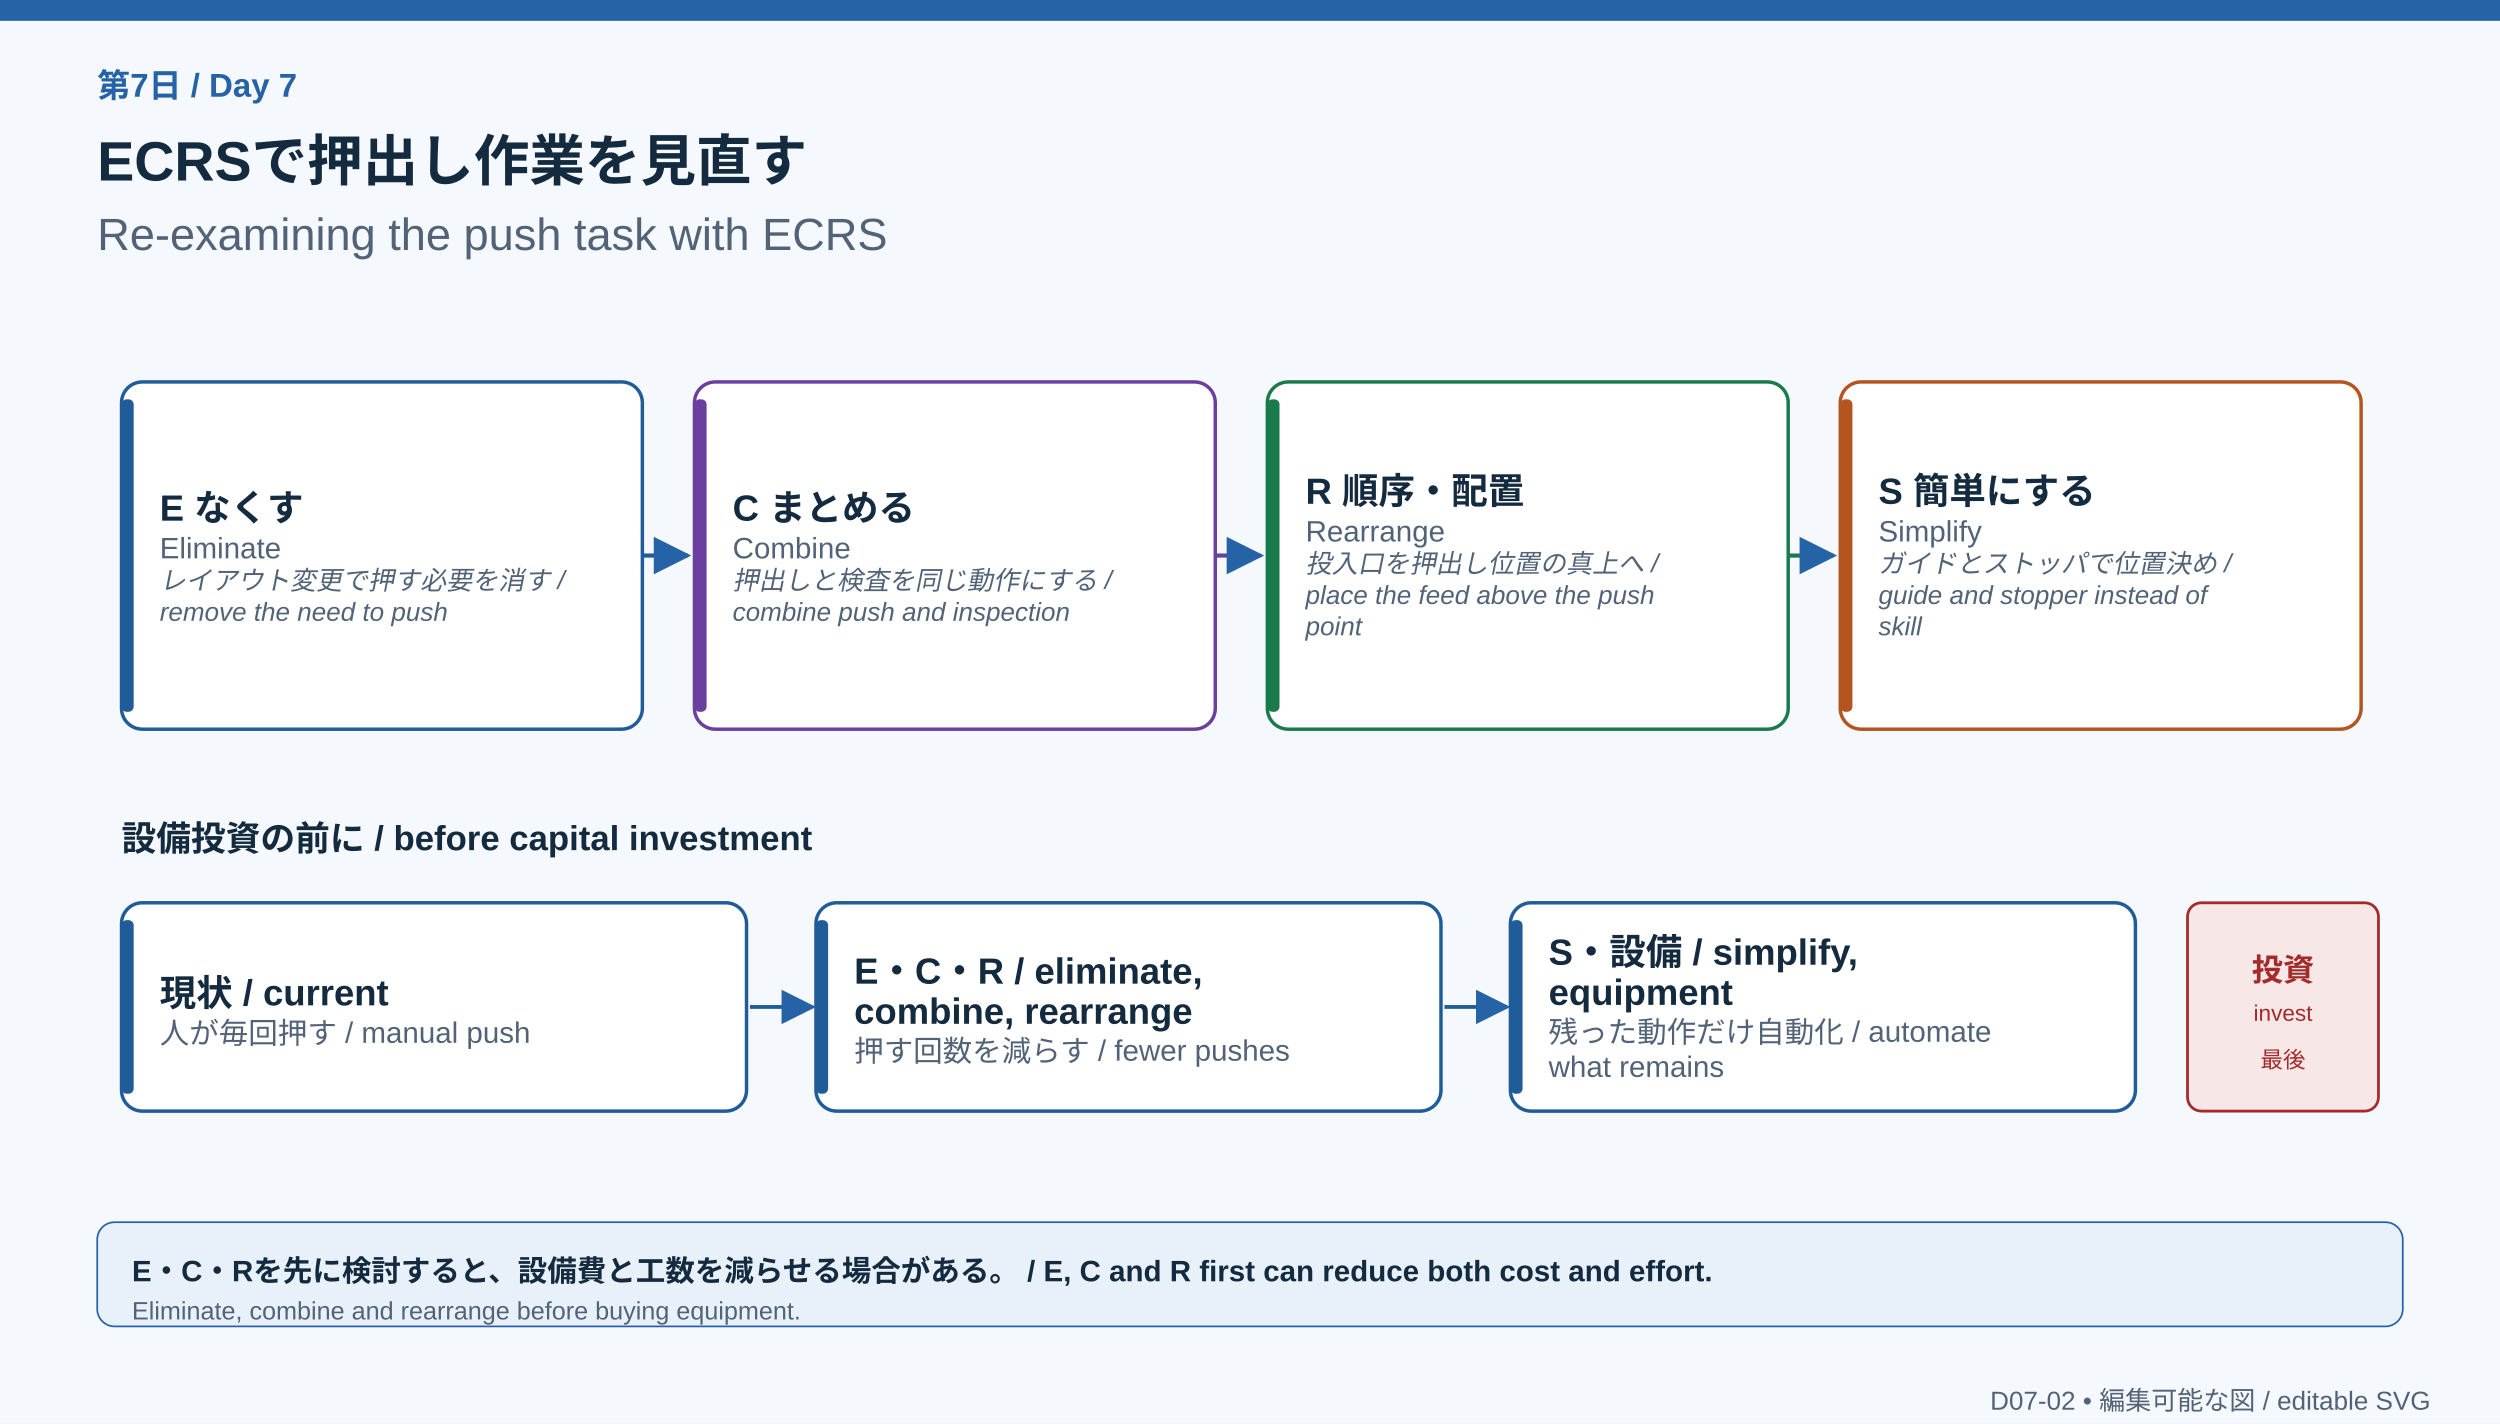
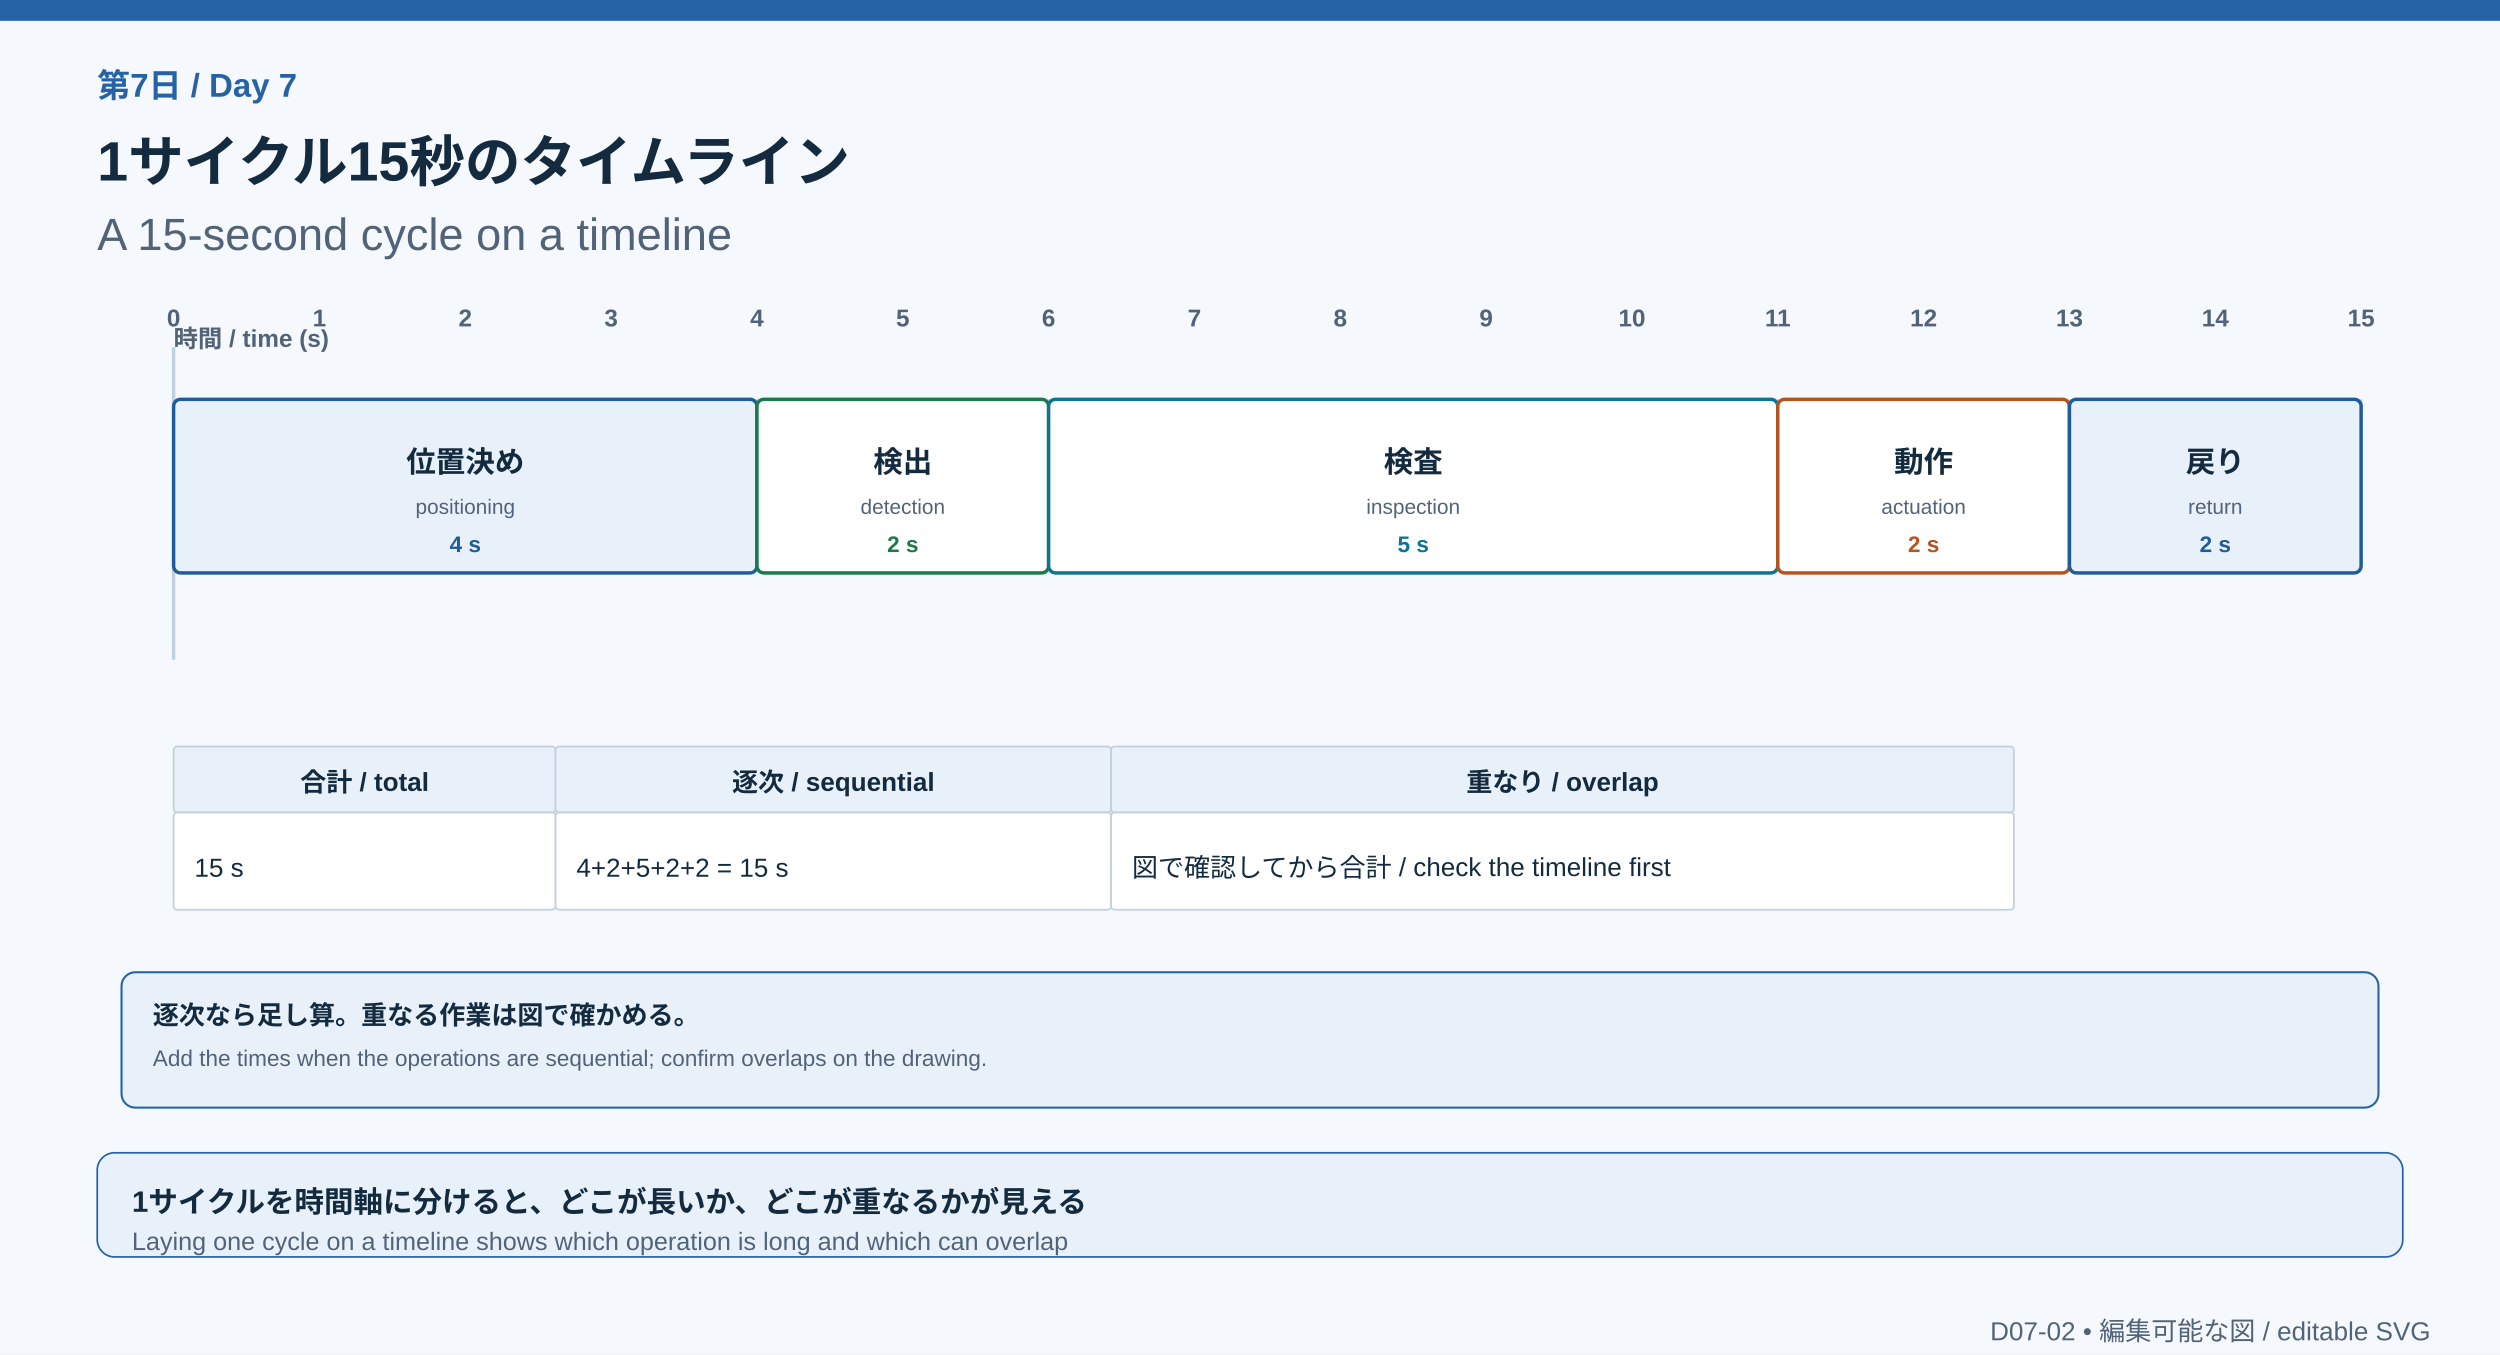
- <svg xmlns="http://www.w3.org/2000/svg" width="1440" height="820" viewBox="0 0 1440 820" role="img" aria-labelledby="title desc">
+ <svg xmlns="http://www.w3.org/2000/svg" width="1440" height="780" viewBox="0 0 1440 780" role="img" aria-labelledby="title desc">
  <defs>
    <marker id="arrow" viewBox="0 0 10 10" refX="9" refY="5" markerWidth="9" markerHeight="9" orient="auto">
      <path d="M0 0 10 5 0 10Z" fill="#2563A6" />
    </marker>
    <marker id="arrow-red" viewBox="0 0 10 10" refX="9" refY="5" markerWidth="9" markerHeight="9" orient="auto">
      <path d="M0 0 10 5 0 10Z" fill="#A32B2B" />
    </marker>
    <marker id="arrow-green" viewBox="0 0 10 10" refX="9" refY="5" markerWidth="9" markerHeight="9" orient="auto">
      <path d="M0 0 10 5 0 10Z" fill="#1B7A4B" />
    </marker>
  </defs>
-   <rect x="0" y="0" width="1440" height="820" fill="#F5F8FC" />
+   <rect x="0" y="0" width="1440" height="780" fill="#F5F8FC" />
  <rect x="0" y="0" width="1440" height="12" fill="#2563A6" />
  <text x="56.0" y="56.0" font-family="Arial, 'Noto Sans JP', 'Yu Gothic', Meiryo, sans-serif" font-size="19" fill="#2563A6" font-weight="700" text-anchor="start">第7日 / Day 7</text>
-   <text x="56.0" y="104.0" font-family="Arial, 'Noto Sans JP', 'Yu Gothic', Meiryo, sans-serif" font-size="32" fill="#142B3F" font-weight="700" text-anchor="start">ECRSで押出し作業を見直す</text>
-   <text x="56.0" y="144.0" font-family="Arial, 'Noto Sans JP', 'Yu Gothic', Meiryo, sans-serif" font-size="26" fill="#526378" font-weight="400" text-anchor="start">Re-examining the push task with ECRS</text>
-   <rect x="70.0" y="220.0" width="300.0" height="200.0" rx="12" fill="#FFFFFF" stroke="#1F5C99" stroke-width="2" />
-   <rect x="70.0" y="230.0" width="7.0" height="180.0" rx="3" fill="#1F5C99" stroke="#1F5C99" stroke-width="0" />
-   <text x="92.0" y="299.9" font-family="Arial, 'Noto Sans JP', 'Yu Gothic', Meiryo, sans-serif" font-size="21.0" fill="#142B3F" font-weight="700" text-anchor="start">E なくす</text>
-   <text x="92.0" y="321.6" font-family="Arial, 'Noto Sans JP', 'Yu Gothic', Meiryo, sans-serif" font-size="17.0" fill="#526378" font-weight="400" text-anchor="start">Eliminate</text>
-   <text x="92.0" y="339.6" font-family="Arial, 'Noto Sans JP', 'Yu Gothic', Meiryo, sans-serif" font-size="15" fill="#526378" font-weight="400" text-anchor="start" font-style="italic">レイアウト変更で押す必要を消す /</text>
-   <text x="92.0" y="357.6" font-family="Arial, 'Noto Sans JP', 'Yu Gothic', Meiryo, sans-serif" font-size="15" fill="#526378" font-weight="400" text-anchor="start" font-style="italic">remove the need to push</text>
-   <path d="M370.0 320.0 L396.0 320.0" fill="none" stroke="#1F5C99" stroke-width="2.4" marker-end="url(#arrow)" />
-   <rect x="400.0" y="220.0" width="300.0" height="200.0" rx="12" fill="#FFFFFF" stroke="#6B3FA0" stroke-width="2" />
-   <rect x="400.0" y="230.0" width="7.0" height="180.0" rx="3" fill="#6B3FA0" stroke="#6B3FA0" stroke-width="0" />
-   <text x="422.0" y="299.9" font-family="Arial, 'Noto Sans JP', 'Yu Gothic', Meiryo, sans-serif" font-size="21.0" fill="#142B3F" font-weight="700" text-anchor="start">C まとめる</text>
-   <text x="422.0" y="321.6" font-family="Arial, 'Noto Sans JP', 'Yu Gothic', Meiryo, sans-serif" font-size="17.0" fill="#526378" font-weight="400" text-anchor="start">Combine</text>
-   <text x="422.0" y="339.6" font-family="Arial, 'Noto Sans JP', 'Yu Gothic', Meiryo, sans-serif" font-size="15" fill="#526378" font-weight="400" text-anchor="start" font-style="italic">押出しと検査を同じ動作にする /</text>
-   <text x="422.0" y="357.6" font-family="Arial, 'Noto Sans JP', 'Yu Gothic', Meiryo, sans-serif" font-size="15" fill="#526378" font-weight="400" text-anchor="start" font-style="italic">combine push and inspection</text>
-   <path d="M700.0 320.0 L726.0 320.0" fill="none" stroke="#6B3FA0" stroke-width="2.4" marker-end="url(#arrow)" />
-   <rect x="730.0" y="220.0" width="300.0" height="200.0" rx="12" fill="#FFFFFF" stroke="#1B7A4B" stroke-width="2" />
-   <rect x="730.0" y="230.0" width="7.0" height="180.0" rx="3" fill="#1B7A4B" stroke="#1B7A4B" stroke-width="0" />
-   <text x="752.0" y="290.2" font-family="Arial, 'Noto Sans JP', 'Yu Gothic', Meiryo, sans-serif" font-size="21.0" fill="#142B3F" font-weight="700" text-anchor="start">R 順序・配置</text>
-   <text x="752.0" y="311.9" font-family="Arial, 'Noto Sans JP', 'Yu Gothic', Meiryo, sans-serif" font-size="17.0" fill="#526378" font-weight="400" text-anchor="start">Rearrange</text>
-   <text x="752.0" y="329.9" font-family="Arial, 'Noto Sans JP', 'Yu Gothic', Meiryo, sans-serif" font-size="15" fill="#526378" font-weight="400" text-anchor="start" font-style="italic">投入口を押出し位置の真上へ /</text>
-   <text x="752.0" y="347.9" font-family="Arial, 'Noto Sans JP', 'Yu Gothic', Meiryo, sans-serif" font-size="15" fill="#526378" font-weight="400" text-anchor="start" font-style="italic">place the feed above the push</text>
-   <text x="752.0" y="365.9" font-family="Arial, 'Noto Sans JP', 'Yu Gothic', Meiryo, sans-serif" font-size="15" fill="#526378" font-weight="400" text-anchor="start" font-style="italic">point</text>
-   <path d="M1030.0 320.0 L1056.0 320.0" fill="none" stroke="#1B7A4B" stroke-width="2.4" marker-end="url(#arrow)" />
-   <rect x="1060.0" y="220.0" width="300.0" height="200.0" rx="12" fill="#FFFFFF" stroke="#B4541E" stroke-width="2" />
-   <rect x="1060.0" y="230.0" width="7.0" height="180.0" rx="3" fill="#B4541E" stroke="#B4541E" stroke-width="0" />
-   <text x="1082.0" y="290.2" font-family="Arial, 'Noto Sans JP', 'Yu Gothic', Meiryo, sans-serif" font-size="21.0" fill="#142B3F" font-weight="700" text-anchor="start">S 簡単にする</text>
-   <text x="1082.0" y="311.9" font-family="Arial, 'Noto Sans JP', 'Yu Gothic', Meiryo, sans-serif" font-size="17.0" fill="#526378" font-weight="400" text-anchor="start">Simplify</text>
-   <text x="1082.0" y="329.9" font-family="Arial, 'Noto Sans JP', 'Yu Gothic', Meiryo, sans-serif" font-size="15" fill="#526378" font-weight="400" text-anchor="start" font-style="italic">ガイドとストッパで位置決め /</text>
-   <text x="1082.0" y="347.9" font-family="Arial, 'Noto Sans JP', 'Yu Gothic', Meiryo, sans-serif" font-size="15" fill="#526378" font-weight="400" text-anchor="start" font-style="italic">guide and stopper instead of</text>
-   <text x="1082.0" y="365.9" font-family="Arial, 'Noto Sans JP', 'Yu Gothic', Meiryo, sans-serif" font-size="15" fill="#526378" font-weight="400" text-anchor="start" font-style="italic">skill</text>
-   <text x="70.0" y="490.0" font-family="Arial, 'Noto Sans JP', 'Yu Gothic', Meiryo, sans-serif" font-size="20" fill="#142B3F" font-weight="700" text-anchor="start">設備投資の前に / before capital investment</text>
-   <rect x="70.0" y="520.0" width="360.0" height="120.0" rx="12" fill="#FFFFFF" stroke="#1F5C99" stroke-width="2" />
-   <rect x="70.0" y="530.0" width="7.0" height="100.0" rx="3" fill="#1F5C99" stroke="#1F5C99" stroke-width="0" />
-   <text x="92.0" y="579.4" font-family="Arial, 'Noto Sans JP', 'Yu Gothic', Meiryo, sans-serif" font-size="21.0" fill="#142B3F" font-weight="700" text-anchor="start">現状 / current</text>
-   <text x="92.0" y="601.1" font-family="Arial, 'Noto Sans JP', 'Yu Gothic', Meiryo, sans-serif" font-size="17.0" fill="#526378" font-weight="400" text-anchor="start">人が毎回押す / manual push</text>
-   <path d="M432.0 580.0 L468.0 580.0" fill="none" stroke="#1F5C99" stroke-width="2.2" marker-end="url(#arrow)" />
-   <rect x="470.0" y="520.0" width="360.0" height="120.0" rx="12" fill="#FFFFFF" stroke="#1F5C99" stroke-width="2" />
-   <rect x="470.0" y="530.0" width="7.0" height="100.0" rx="3" fill="#1F5C99" stroke="#1F5C99" stroke-width="0" />
-   <text x="492.0" y="566.6" font-family="Arial, 'Noto Sans JP', 'Yu Gothic', Meiryo, sans-serif" font-size="21.0" fill="#142B3F" font-weight="700" text-anchor="start">E・C・R / eliminate,</text>
-   <text x="492.0" y="589.7" font-family="Arial, 'Noto Sans JP', 'Yu Gothic', Meiryo, sans-serif" font-size="21.0" fill="#142B3F" font-weight="700" text-anchor="start">combine, rearrange</text>
-   <text x="492.0" y="611.4" font-family="Arial, 'Noto Sans JP', 'Yu Gothic', Meiryo, sans-serif" font-size="17.0" fill="#526378" font-weight="400" text-anchor="start">押す回数を減らす / fewer pushes</text>
-   <path d="M832.0 580.0 L868.0 580.0" fill="none" stroke="#1F5C99" stroke-width="2.2" marker-end="url(#arrow)" />
-   <rect x="870.0" y="520.0" width="360.0" height="120.0" rx="12" fill="#FFFFFF" stroke="#1F5C99" stroke-width="2" />
-   <rect x="870.0" y="530.0" width="7.0" height="100.0" rx="3" fill="#1F5C99" stroke="#1F5C99" stroke-width="0" />
-   <text x="892.0" y="555.7" font-family="Arial, 'Noto Sans JP', 'Yu Gothic', Meiryo, sans-serif" font-size="21.0" fill="#142B3F" font-weight="700" text-anchor="start">S・設備 / simplify,</text>
-   <text x="892.0" y="578.8" font-family="Arial, 'Noto Sans JP', 'Yu Gothic', Meiryo, sans-serif" font-size="21.0" fill="#142B3F" font-weight="700" text-anchor="start">equipment</text>
-   <text x="892.0" y="600.5" font-family="Arial, 'Noto Sans JP', 'Yu Gothic', Meiryo, sans-serif" font-size="17.0" fill="#526378" font-weight="400" text-anchor="start">残った動作だけ自動化 / automate</text>
-   <text x="892.0" y="620.3" font-family="Arial, 'Noto Sans JP', 'Yu Gothic', Meiryo, sans-serif" font-size="17.0" fill="#526378" font-weight="400" text-anchor="start">what remains</text>
-   <rect x="1260.0" y="520.0" width="110.0" height="120.0" rx="8" fill="#F8E7E7" stroke="#A32B2B" stroke-width="1.6" />
-   <text x="1315.0" y="565.0" font-family="Arial, 'Noto Sans JP', 'Yu Gothic', Meiryo, sans-serif" font-size="18" fill="#A32B2B" font-weight="700" text-anchor="middle">投資</text>
-   <text x="1315.0" y="588.0" font-family="Arial, 'Noto Sans JP', 'Yu Gothic', Meiryo, sans-serif" font-size="13" fill="#A32B2B" font-weight="400" text-anchor="middle">invest</text>
-   <text x="1315.0" y="615.0" font-family="Arial, 'Noto Sans JP', 'Yu Gothic', Meiryo, sans-serif" font-size="13" fill="#A32B2B" font-weight="400" text-anchor="middle">最後</text>
-   <rect x="56.0" y="704.0" width="1328.0" height="60.0" rx="10" fill="#E8F1FA" stroke="#2563A6" stroke-width="1" />
-   <text x="76.0" y="738.0" font-family="Arial, 'Noto Sans JP', 'Yu Gothic', Meiryo, sans-serif" font-size="17.0" fill="#142B3F" font-weight="700" text-anchor="start">E・C・Rを先に検討すると、設備費と工数を減らせる場合がある。 / E, C and R first can reduce both cost and effort.</text>
-   <text x="76.0" y="760.0" font-family="Arial, 'Noto Sans JP', 'Yu Gothic', Meiryo, sans-serif" font-size="14.5" fill="#526378" font-weight="400" text-anchor="start">Eliminate, combine and rearrange before buying equipment.</text>
-   <text x="1400" y="812" font-family="Arial, 'Noto Sans JP', 'Yu Gothic', Meiryo, sans-serif" font-size="15" fill="#526378" text-anchor="end">D07-02 • 編集可能な図 / editable SVG</text>
+   <text x="56.0" y="104.0" font-family="Arial, 'Noto Sans JP', 'Yu Gothic', Meiryo, sans-serif" font-size="32" fill="#142B3F" font-weight="700" text-anchor="start">1サイクル15秒のタイムライン</text>
+   <text x="56.0" y="144.0" font-family="Arial, 'Noto Sans JP', 'Yu Gothic', Meiryo, sans-serif" font-size="26" fill="#526378" font-weight="400" text-anchor="start">A 15-second cycle on a timeline</text>
+   <path d="M100.0 200.0 L100.0 380.0" fill="none" stroke="#C1D0DD" stroke-width="2" />
+   <path d="M100.0 230.0 L100.0 240.0" fill="none" stroke="#C1D0DD" stroke-width="1.6" />
+   <text x="100.0" y="188.0" font-family="Arial, 'Noto Sans JP', 'Yu Gothic', Meiryo, sans-serif" font-size="14" fill="#526378" font-weight="600" text-anchor="middle">0</text>
+   <path d="M184.0 230.0 L184.0 240.0" fill="none" stroke="#C1D0DD" stroke-width="1.6" />
+   <text x="184.0" y="188.0" font-family="Arial, 'Noto Sans JP', 'Yu Gothic', Meiryo, sans-serif" font-size="14" fill="#526378" font-weight="600" text-anchor="middle">1</text>
+   <path d="M268.0 230.0 L268.0 240.0" fill="none" stroke="#C1D0DD" stroke-width="1.6" />
+   <text x="268.0" y="188.0" font-family="Arial, 'Noto Sans JP', 'Yu Gothic', Meiryo, sans-serif" font-size="14" fill="#526378" font-weight="600" text-anchor="middle">2</text>
+   <path d="M352.0 230.0 L352.0 240.0" fill="none" stroke="#C1D0DD" stroke-width="1.6" />
+   <text x="352.0" y="188.0" font-family="Arial, 'Noto Sans JP', 'Yu Gothic', Meiryo, sans-serif" font-size="14" fill="#526378" font-weight="600" text-anchor="middle">3</text>
+   <path d="M436.0 230.0 L436.0 240.0" fill="none" stroke="#C1D0DD" stroke-width="1.6" />
+   <text x="436.0" y="188.0" font-family="Arial, 'Noto Sans JP', 'Yu Gothic', Meiryo, sans-serif" font-size="14" fill="#526378" font-weight="600" text-anchor="middle">4</text>
+   <path d="M520.0 230.0 L520.0 240.0" fill="none" stroke="#C1D0DD" stroke-width="1.6" />
+   <text x="520.0" y="188.0" font-family="Arial, 'Noto Sans JP', 'Yu Gothic', Meiryo, sans-serif" font-size="14" fill="#526378" font-weight="600" text-anchor="middle">5</text>
+   <path d="M604.0 230.0 L604.0 240.0" fill="none" stroke="#C1D0DD" stroke-width="1.6" />
+   <text x="604.0" y="188.0" font-family="Arial, 'Noto Sans JP', 'Yu Gothic', Meiryo, sans-serif" font-size="14" fill="#526378" font-weight="600" text-anchor="middle">6</text>
+   <path d="M688.0 230.0 L688.0 240.0" fill="none" stroke="#C1D0DD" stroke-width="1.6" />
+   <text x="688.0" y="188.0" font-family="Arial, 'Noto Sans JP', 'Yu Gothic', Meiryo, sans-serif" font-size="14" fill="#526378" font-weight="600" text-anchor="middle">7</text>
+   <path d="M772.0 230.0 L772.0 240.0" fill="none" stroke="#C1D0DD" stroke-width="1.6" />
+   <text x="772.0" y="188.0" font-family="Arial, 'Noto Sans JP', 'Yu Gothic', Meiryo, sans-serif" font-size="14" fill="#526378" font-weight="600" text-anchor="middle">8</text>
+   <path d="M856.0 230.0 L856.0 240.0" fill="none" stroke="#C1D0DD" stroke-width="1.6" />
+   <text x="856.0" y="188.0" font-family="Arial, 'Noto Sans JP', 'Yu Gothic', Meiryo, sans-serif" font-size="14" fill="#526378" font-weight="600" text-anchor="middle">9</text>
+   <path d="M940.0 230.0 L940.0 240.0" fill="none" stroke="#C1D0DD" stroke-width="1.6" />
+   <text x="940.0" y="188.0" font-family="Arial, 'Noto Sans JP', 'Yu Gothic', Meiryo, sans-serif" font-size="14" fill="#526378" font-weight="600" text-anchor="middle">10</text>
+   <path d="M1024.0 230.0 L1024.0 240.0" fill="none" stroke="#C1D0DD" stroke-width="1.6" />
+   <text x="1024.0" y="188.0" font-family="Arial, 'Noto Sans JP', 'Yu Gothic', Meiryo, sans-serif" font-size="14" fill="#526378" font-weight="600" text-anchor="middle">11</text>
+   <path d="M1108.0 230.0 L1108.0 240.0" fill="none" stroke="#C1D0DD" stroke-width="1.6" />
+   <text x="1108.0" y="188.0" font-family="Arial, 'Noto Sans JP', 'Yu Gothic', Meiryo, sans-serif" font-size="14" fill="#526378" font-weight="600" text-anchor="middle">12</text>
+   <path d="M1192.0 230.0 L1192.0 240.0" fill="none" stroke="#C1D0DD" stroke-width="1.6" />
+   <text x="1192.0" y="188.0" font-family="Arial, 'Noto Sans JP', 'Yu Gothic', Meiryo, sans-serif" font-size="14" fill="#526378" font-weight="600" text-anchor="middle">13</text>
+   <path d="M1276.0 230.0 L1276.0 240.0" fill="none" stroke="#C1D0DD" stroke-width="1.6" />
+   <text x="1276.0" y="188.0" font-family="Arial, 'Noto Sans JP', 'Yu Gothic', Meiryo, sans-serif" font-size="14" fill="#526378" font-weight="600" text-anchor="middle">14</text>
+   <path d="M1360.0 230.0 L1360.0 240.0" fill="none" stroke="#C1D0DD" stroke-width="1.6" />
+   <text x="1360.0" y="188.0" font-family="Arial, 'Noto Sans JP', 'Yu Gothic', Meiryo, sans-serif" font-size="14" fill="#526378" font-weight="600" text-anchor="middle">15</text>
+   <rect x="100.0" y="230.0" width="336.0" height="100.0" rx="4" fill="#E8F1FA" stroke="#1F5C99" stroke-width="2" />
+   <text x="268.0" y="272.0" font-family="Arial, 'Noto Sans JP', 'Yu Gothic', Meiryo, sans-serif" font-size="17" fill="#142B3F" font-weight="700" text-anchor="middle">位置決め</text>
+   <text x="268.0" y="296.0" font-family="Arial, 'Noto Sans JP', 'Yu Gothic', Meiryo, sans-serif" font-size="12" fill="#526378" font-weight="400" text-anchor="middle">positioning</text>
+   <text x="268.0" y="318.0" font-family="Arial, 'Noto Sans JP', 'Yu Gothic', Meiryo, sans-serif" font-size="13" fill="#1F5C99" font-weight="700" text-anchor="middle">4 s</text>
+   <rect x="436.0" y="230.0" width="168.0" height="100.0" rx="4" fill="#FFFFFF" stroke="#1B7A4B" stroke-width="2" />
+   <text x="520.0" y="272.0" font-family="Arial, 'Noto Sans JP', 'Yu Gothic', Meiryo, sans-serif" font-size="17" fill="#142B3F" font-weight="700" text-anchor="middle">検出</text>
+   <text x="520.0" y="296.0" font-family="Arial, 'Noto Sans JP', 'Yu Gothic', Meiryo, sans-serif" font-size="12" fill="#526378" font-weight="400" text-anchor="middle">detection</text>
+   <text x="520.0" y="318.0" font-family="Arial, 'Noto Sans JP', 'Yu Gothic', Meiryo, sans-serif" font-size="13" fill="#1B7A4B" font-weight="700" text-anchor="middle">2 s</text>
+   <rect x="604.0" y="230.0" width="420.0" height="100.0" rx="4" fill="#FFFFFF" stroke="#0E7490" stroke-width="2" />
+   <text x="814.0" y="272.0" font-family="Arial, 'Noto Sans JP', 'Yu Gothic', Meiryo, sans-serif" font-size="17" fill="#142B3F" font-weight="700" text-anchor="middle">検査</text>
+   <text x="814.0" y="296.0" font-family="Arial, 'Noto Sans JP', 'Yu Gothic', Meiryo, sans-serif" font-size="12" fill="#526378" font-weight="400" text-anchor="middle">inspection</text>
+   <text x="814.0" y="318.0" font-family="Arial, 'Noto Sans JP', 'Yu Gothic', Meiryo, sans-serif" font-size="13" fill="#0E7490" font-weight="700" text-anchor="middle">5 s</text>
+   <rect x="1024.0" y="230.0" width="168.0" height="100.0" rx="4" fill="#FFFFFF" stroke="#B4541E" stroke-width="2" />
+   <text x="1108.0" y="272.0" font-family="Arial, 'Noto Sans JP', 'Yu Gothic', Meiryo, sans-serif" font-size="17" fill="#142B3F" font-weight="700" text-anchor="middle">動作</text>
+   <text x="1108.0" y="296.0" font-family="Arial, 'Noto Sans JP', 'Yu Gothic', Meiryo, sans-serif" font-size="12" fill="#526378" font-weight="400" text-anchor="middle">actuation</text>
+   <text x="1108.0" y="318.0" font-family="Arial, 'Noto Sans JP', 'Yu Gothic', Meiryo, sans-serif" font-size="13" fill="#B4541E" font-weight="700" text-anchor="middle">2 s</text>
+   <rect x="1192.0" y="230.0" width="168.0" height="100.0" rx="4" fill="#E8F1FA" stroke="#1F5C99" stroke-width="2" />
+   <text x="1276.0" y="272.0" font-family="Arial, 'Noto Sans JP', 'Yu Gothic', Meiryo, sans-serif" font-size="17" fill="#142B3F" font-weight="700" text-anchor="middle">戻り</text>
+   <text x="1276.0" y="296.0" font-family="Arial, 'Noto Sans JP', 'Yu Gothic', Meiryo, sans-serif" font-size="12" fill="#526378" font-weight="400" text-anchor="middle">return</text>
+   <text x="1276.0" y="318.0" font-family="Arial, 'Noto Sans JP', 'Yu Gothic', Meiryo, sans-serif" font-size="13" fill="#1F5C99" font-weight="700" text-anchor="middle">2 s</text>
+   <text x="100.0" y="200.0" font-family="Arial, 'Noto Sans JP', 'Yu Gothic', Meiryo, sans-serif" font-size="14" fill="#526378" font-weight="600" text-anchor="start">時間 / time (s)</text>
+   <rect x="100.0" y="430.0" width="220.0" height="38.0" rx="2" fill="#E8F1FA" stroke="#C1D0DD" stroke-width="1" />
+   <text x="210.0" y="455.8" font-family="Arial, 'Noto Sans JP', 'Yu Gothic', Meiryo, sans-serif" font-size="15" fill="#142B3F" font-weight="700" text-anchor="middle">合計 / total</text>
+   <rect x="320.0" y="430.0" width="320.0" height="38.0" rx="2" fill="#E8F1FA" stroke="#C1D0DD" stroke-width="1" />
+   <text x="480.0" y="455.8" font-family="Arial, 'Noto Sans JP', 'Yu Gothic', Meiryo, sans-serif" font-size="15" fill="#142B3F" font-weight="700" text-anchor="middle">逐次 / sequential</text>
+   <rect x="640.0" y="430.0" width="520.0" height="38.0" rx="2" fill="#E8F1FA" stroke="#C1D0DD" stroke-width="1" />
+   <text x="900.0" y="455.8" font-family="Arial, 'Noto Sans JP', 'Yu Gothic', Meiryo, sans-serif" font-size="15" fill="#142B3F" font-weight="700" text-anchor="middle">重なり / overlap</text>
+   <rect x="100.0" y="468.0" width="220.0" height="56.0" rx="2" fill="#FFFFFF" stroke="#C1D0DD" stroke-width="1" />
+   <text x="112.0" y="505.0" font-family="Arial, 'Noto Sans JP', 'Yu Gothic', Meiryo, sans-serif" font-size="15" fill="#142B3F" font-weight="400" text-anchor="start">15 s</text>
+   <rect x="320.0" y="468.0" width="320.0" height="56.0" rx="2" fill="#FFFFFF" stroke="#C1D0DD" stroke-width="1" />
+   <text x="332.0" y="505.0" font-family="Arial, 'Noto Sans JP', 'Yu Gothic', Meiryo, sans-serif" font-size="15" fill="#142B3F" font-weight="400" text-anchor="start">4+2+5+2+2 = 15 s</text>
+   <rect x="640.0" y="468.0" width="520.0" height="56.0" rx="2" fill="#FFFFFF" stroke="#C1D0DD" stroke-width="1" />
+   <text x="652.0" y="505.0" font-family="Arial, 'Noto Sans JP', 'Yu Gothic', Meiryo, sans-serif" font-size="15" fill="#142B3F" font-weight="400" text-anchor="start">図で確認してから合計 / check the timeline first</text>
+   <rect x="70.0" y="560.0" width="1300.0" height="78.0" rx="8" fill="#E8F1FA" stroke="#2563A6" stroke-width="1.2" />
+   <text x="88.0" y="590.0" font-family="Arial, 'Noto Sans JP', 'Yu Gothic', Meiryo, sans-serif" font-size="15" fill="#142B3F" font-weight="700" text-anchor="start">逐次なら足し算。重なる作業は図で確かめる。</text>
+   <text x="88.0" y="614.0" font-family="Arial, 'Noto Sans JP', 'Yu Gothic', Meiryo, sans-serif" font-size="13" fill="#526378" font-weight="400" text-anchor="start">Add the times when the operations are sequential; confirm overlaps on the drawing.</text>
+   <rect x="56.0" y="664.0" width="1328.0" height="60.0" rx="10" fill="#E8F1FA" stroke="#2563A6" stroke-width="1" />
+   <text x="76.0" y="698.0" font-family="Arial, 'Noto Sans JP', 'Yu Gothic', Meiryo, sans-serif" font-size="17.0" fill="#142B3F" font-weight="700" text-anchor="start">1サイクルを時間軸に分けると、どこが長いか、どこが重なるかが見える</text>
+   <text x="76.0" y="720.0" font-family="Arial, 'Noto Sans JP', 'Yu Gothic', Meiryo, sans-serif" font-size="14.5" fill="#526378" font-weight="400" text-anchor="start">Laying one cycle on a timeline shows which operation is long and which can overlap</text>
+   <text x="1400" y="772" font-family="Arial, 'Noto Sans JP', 'Yu Gothic', Meiryo, sans-serif" font-size="15" fill="#526378" text-anchor="end">D07-02 • 編集可能な図 / editable SVG</text>
</svg>
